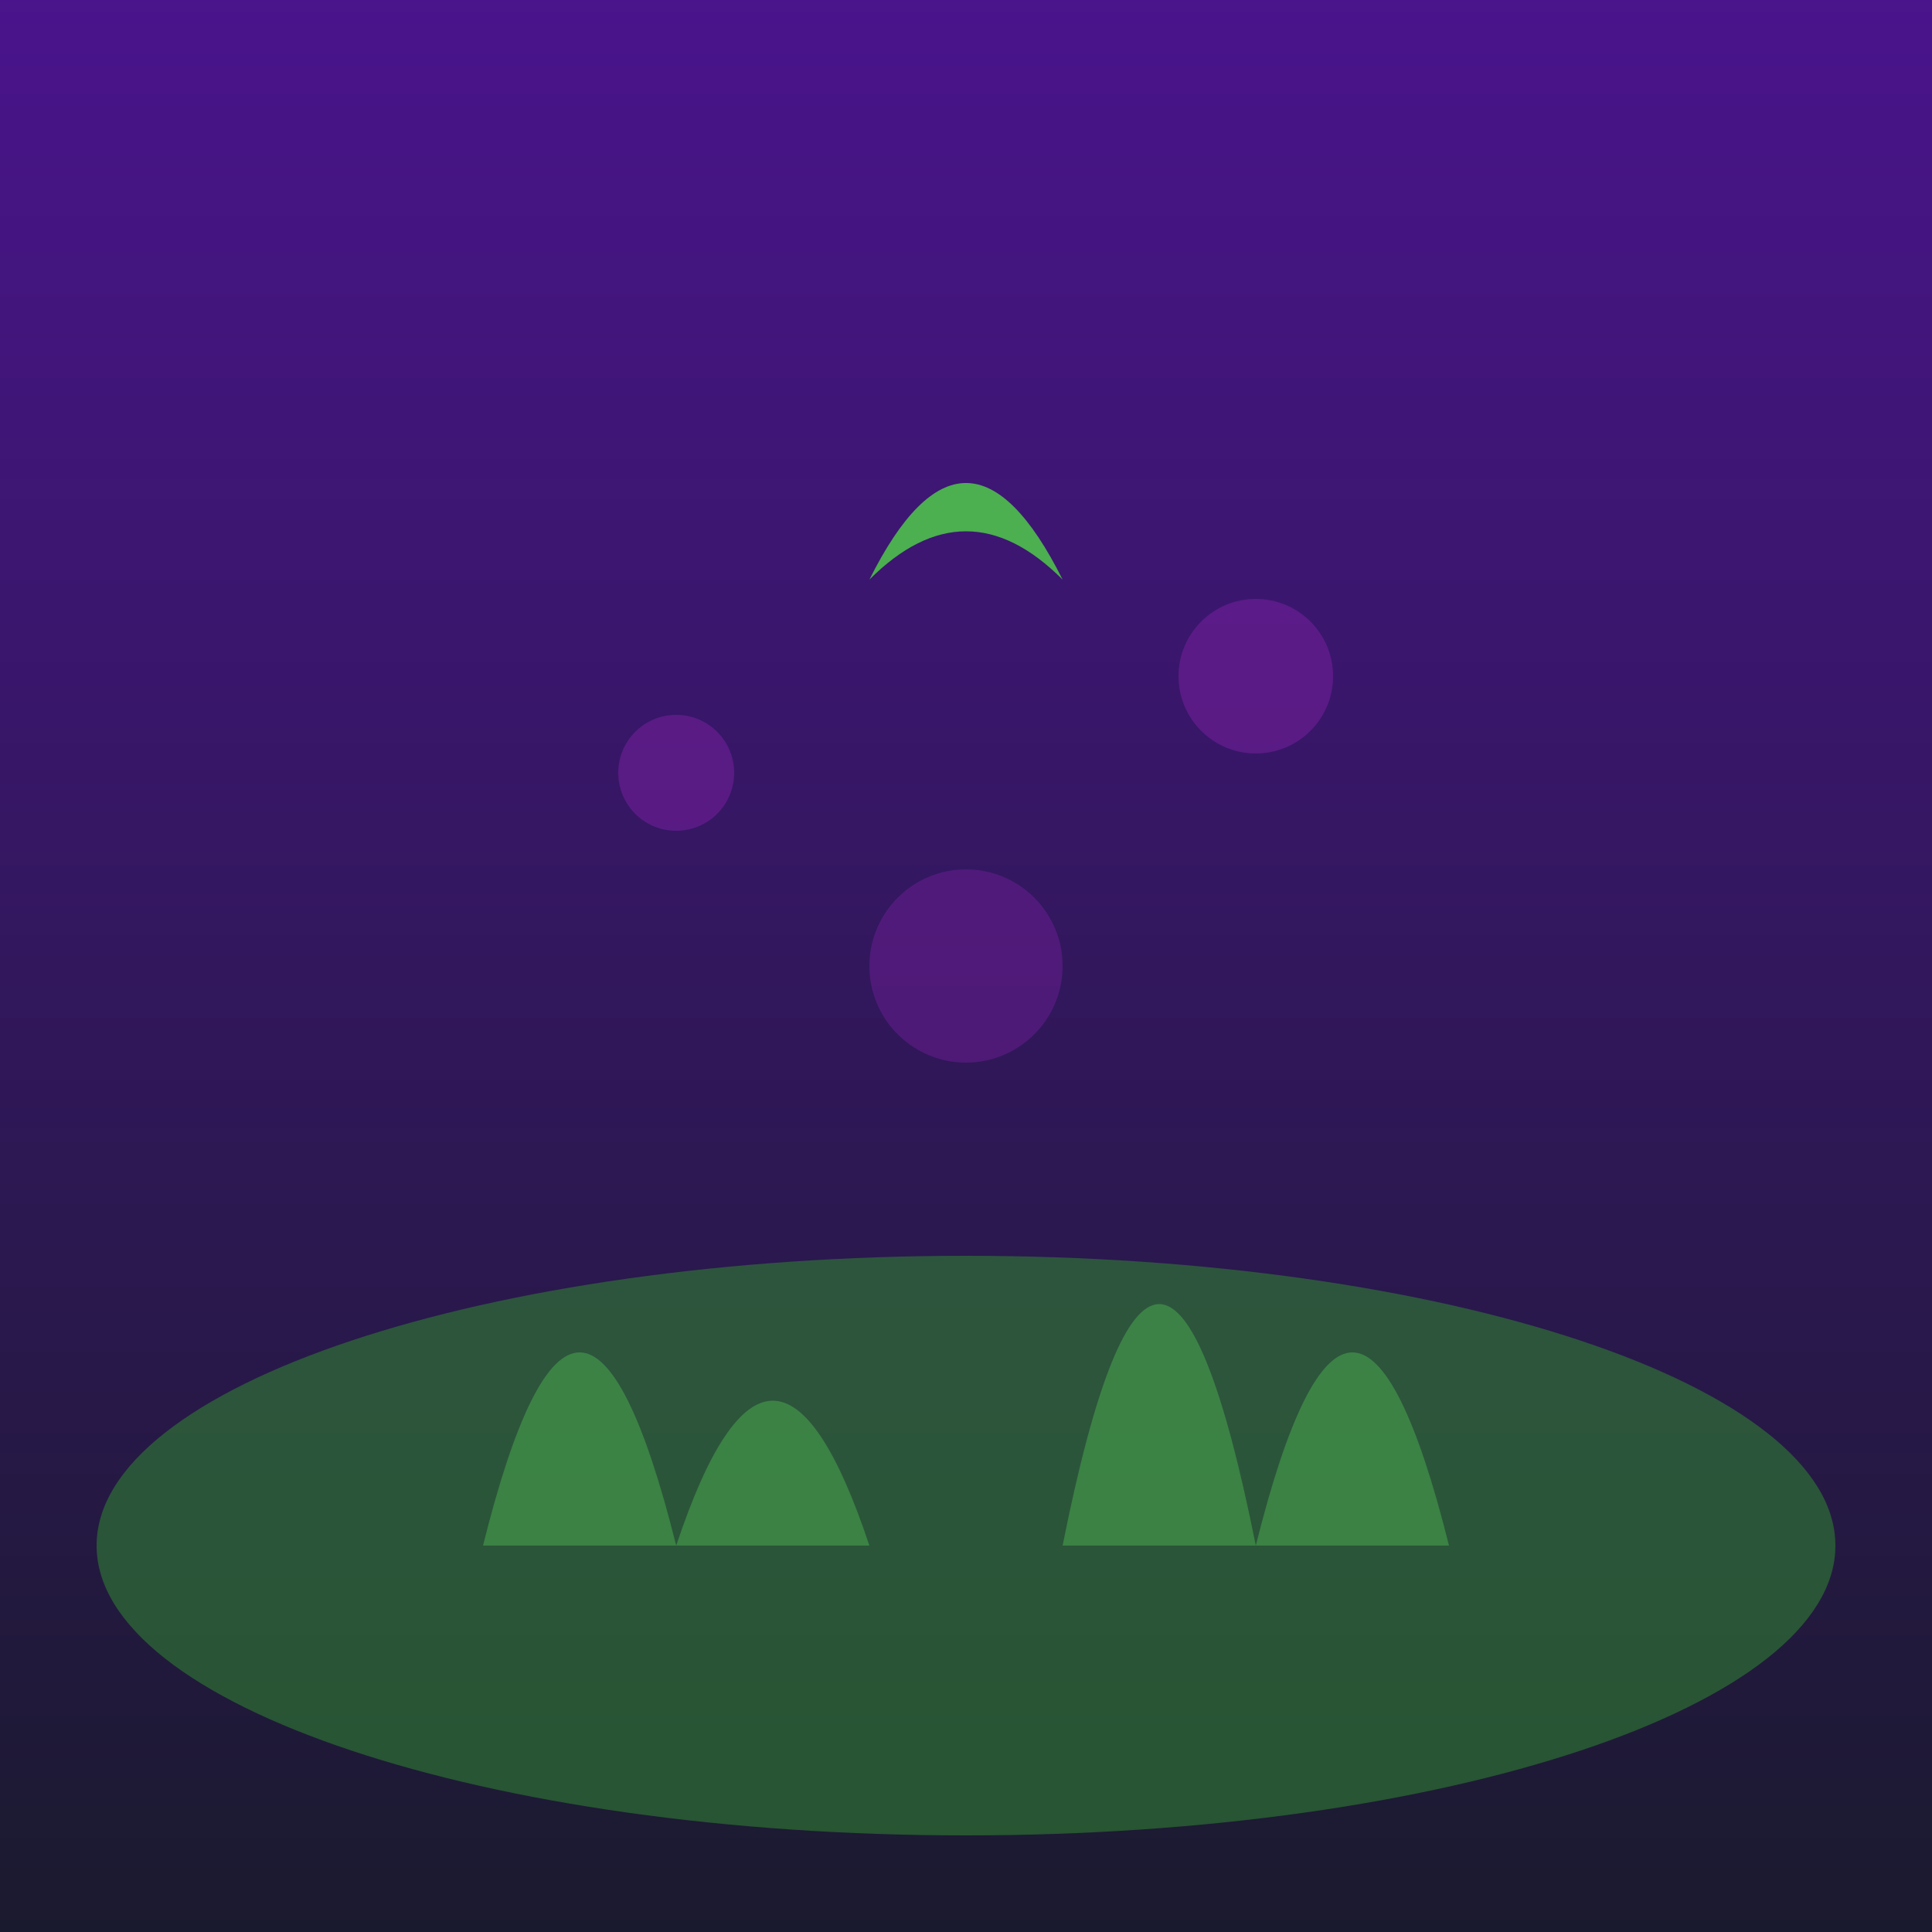
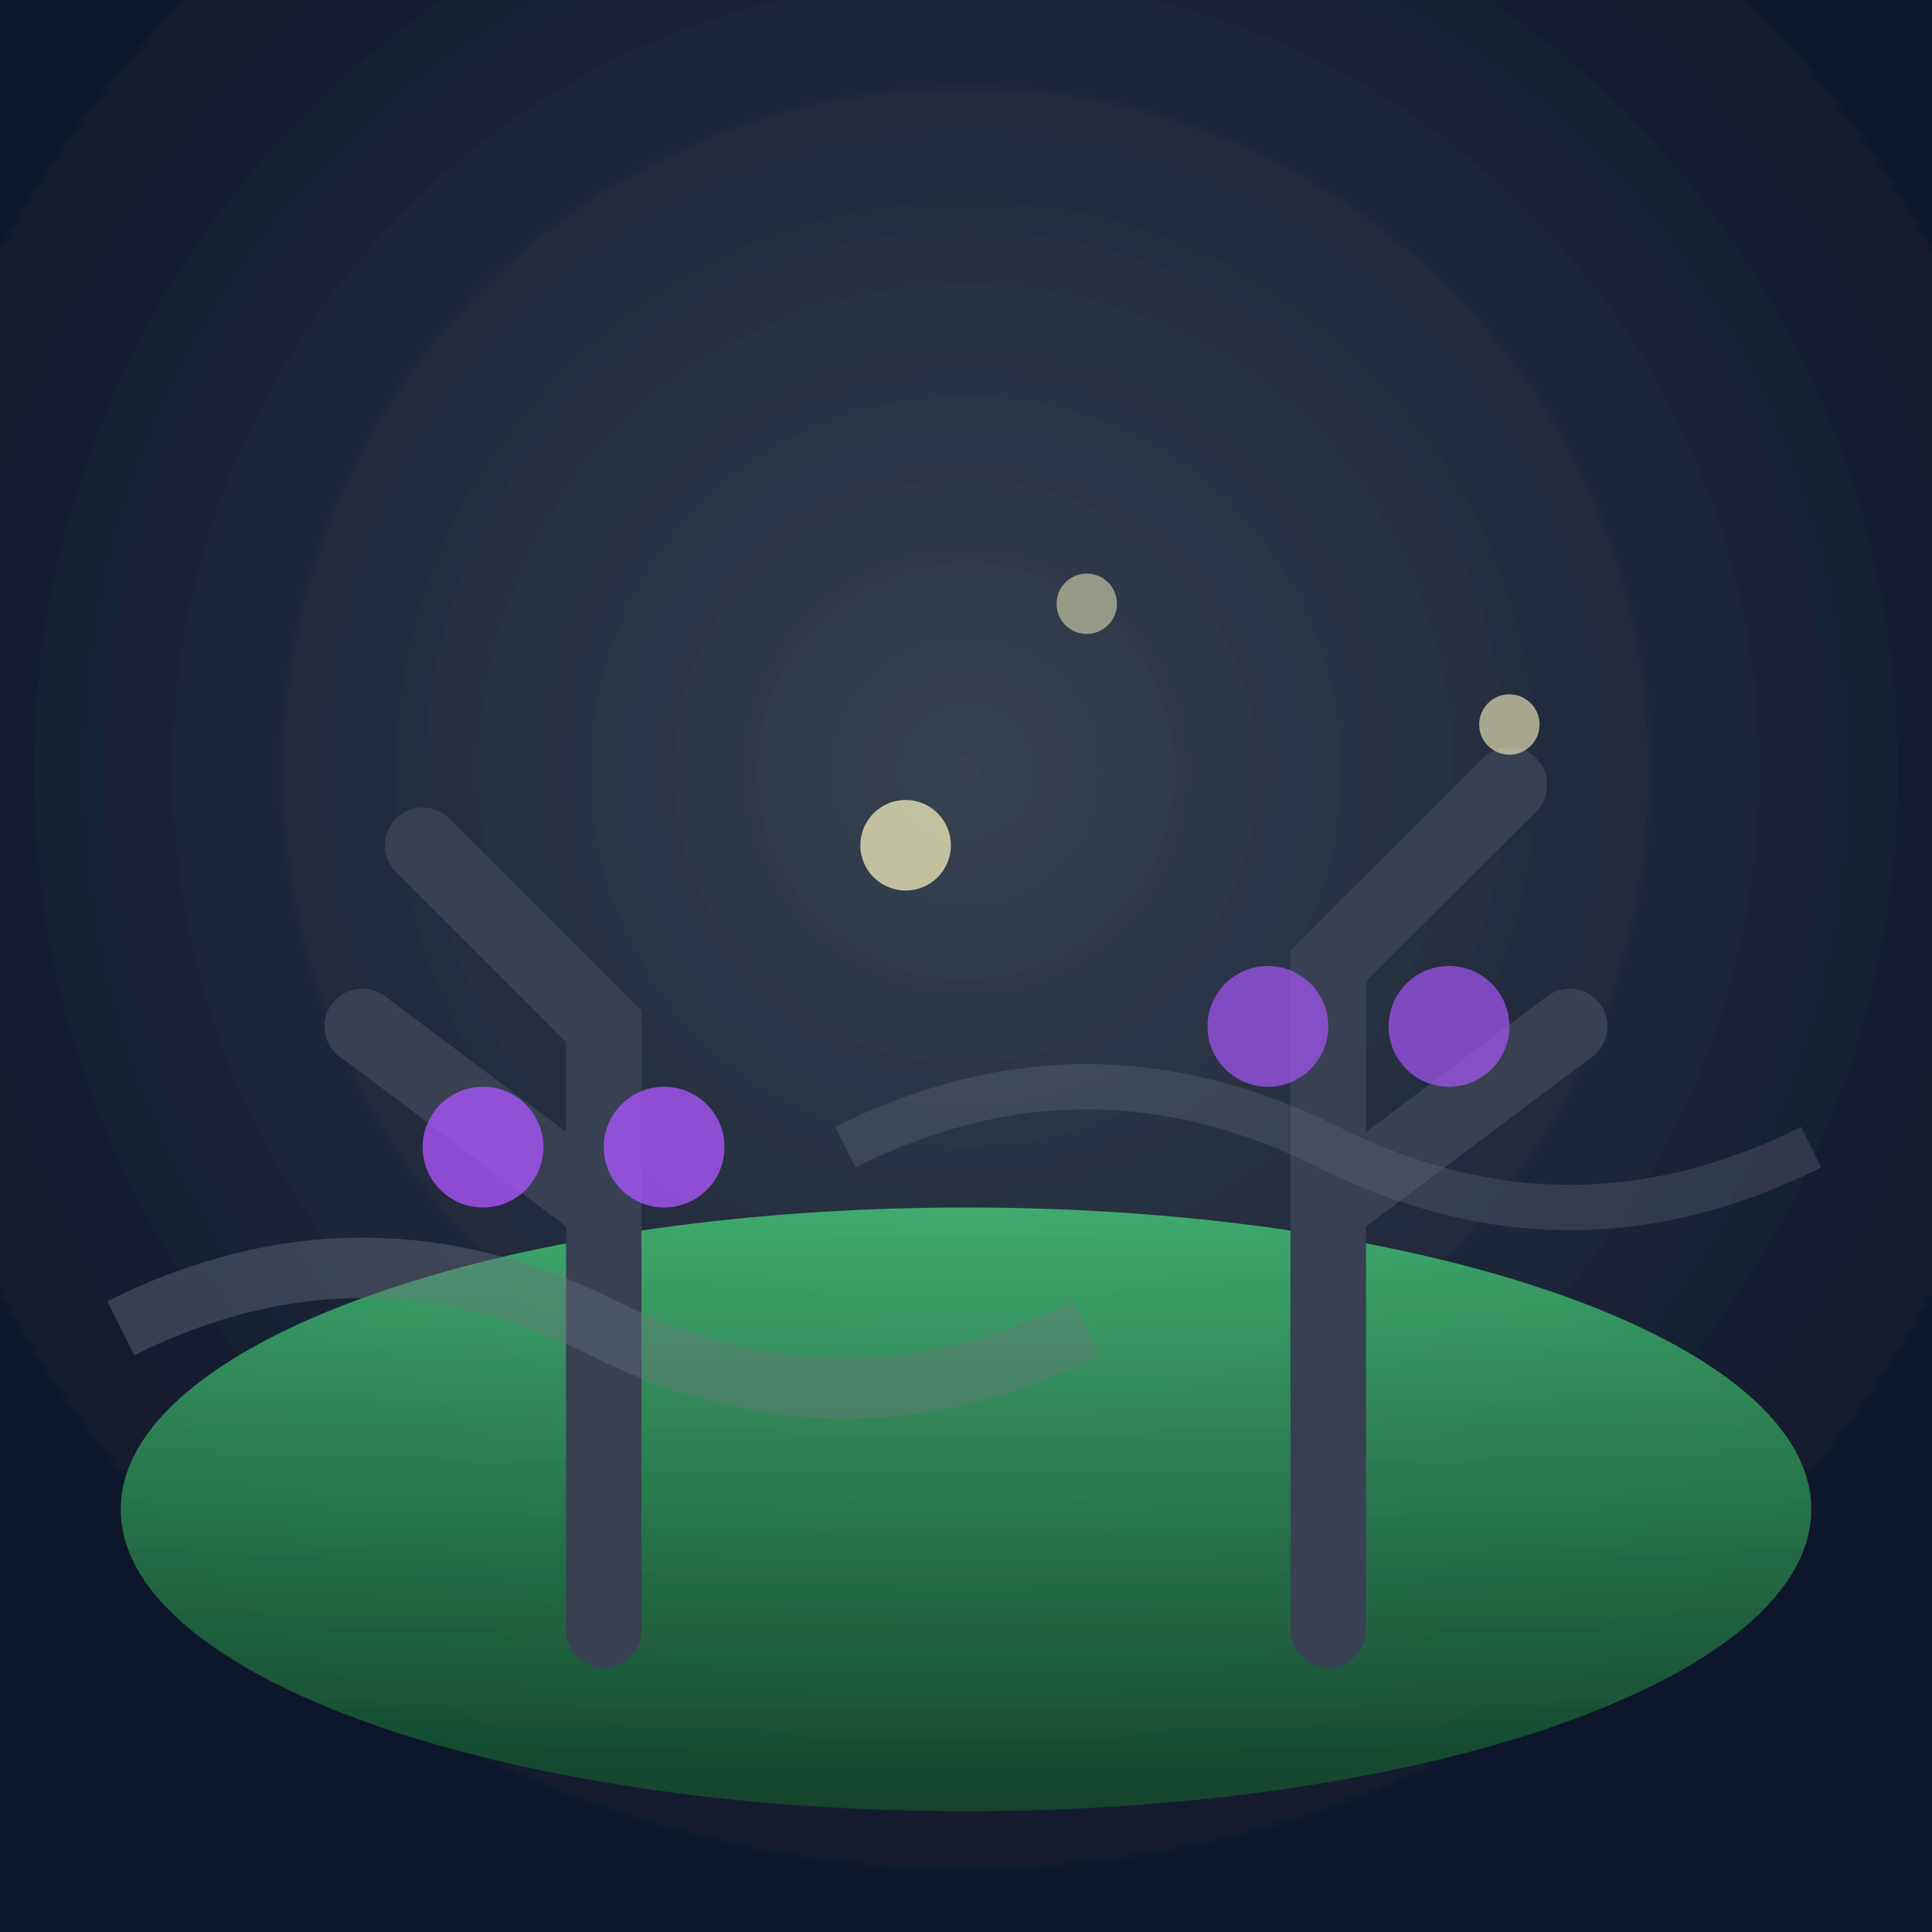
- <svg xmlns="http://www.w3.org/2000/svg" viewBox="0 0 100 100">
+ <svg xmlns="http://www.w3.org/2000/svg" width="64" height="64" viewBox="0 0 64 64">
  <defs>
-     <linearGradient id="marsh-grad" x1="0%" y1="0%" x2="0%" y2="100%">
-       <stop offset="0%" stop-color="#4a148c" />
-       <stop offset="100%" stop-color="#1a1a2e" />
+     <radialGradient id="shg" cx="50%" cy="40%" r="60%">
+       <stop offset="0%" stop-color="#374151" />
+       <stop offset="100%" stop-color="#0f172a" />
+     </radialGradient>
+     <linearGradient id="shg2" x1="0%" y1="0%" x2="0%" y2="100%">
+       <stop offset="0%" stop-color="#4ade80" />
+       <stop offset="100%" stop-color="#14532d" />
    </linearGradient>
+     <filter id="shsh" x="-25%" y="-25%" width="150%" height="150%">
+       <feDropShadow dx="0" dy="3" stdDeviation="4" flood-color="#000" flood-opacity="0.5" />
+     </filter>
  </defs>
-   <rect width="100" height="100" fill="url(#marsh-grad)" />
-   <ellipse cx="50" cy="80" rx="45" ry="15" fill="#2e7d32" opacity="0.6" />
-   <path d="M25 80 Q30 60 35 80 Q40 65 45 80" fill="#4caf50" opacity="0.5" />
-   <path d="M55 80 Q60 55 65 80 Q70 60 75 80" fill="#4caf50" opacity="0.5" />
-   <circle cx="35" cy="40" r="3" fill="#7b1fa2" opacity="0.5" />
-   <circle cx="65" cy="35" r="4" fill="#7b1fa2" opacity="0.5" />
-   <circle cx="50" cy="50" r="5" fill="#7b1fa2" opacity="0.4" />
-   <path d="M45 30 Q50 20 55 30 Q50 25 45 30" fill="#4caf50" />
+   <g filter="url(#shsh)">
+     <rect width="64" height="64" fill="url(#shg)" />
+     <ellipse cx="32" cy="50" rx="28" ry="10" fill="url(#shg2)" opacity="0.7" />
+     <path d="M20 54 L20 34 L14 28 M20 40 L12 34" stroke="#374151" stroke-width="2.5" stroke-linecap="round" fill="none" />
+     <path d="M44 54 L44 32 L50 26 M44 40 L52 34" stroke="#374151" stroke-width="2.5" stroke-linecap="round" fill="none" />
+     <path d="M4 44 Q12 40 20 44 Q28 48 36 44" fill="none" stroke="#6b7280" stroke-width="2" opacity="0.4" />
+     <path d="M28 38 Q36 34 44 38 Q52 42 60 38" fill="none" stroke="#6b7280" stroke-width="1.5" opacity="0.3" />
+     <circle cx="16" cy="38" r="2" fill="#a855f7" opacity="0.8" />
+     <circle cx="22" cy="38" r="2" fill="#a855f7" opacity="0.8" />
+     <circle cx="42" cy="34" r="2" fill="#a855f7" opacity="0.7" />
+     <circle cx="48" cy="34" r="2" fill="#a855f7" opacity="0.7" />
+     <circle cx="30" cy="28" r="1.5" fill="#fef9c3" opacity="0.7" />
+     <circle cx="50" cy="24" r="1" fill="#fef9c3" opacity="0.6" />
+     <circle cx="36" cy="20" r="1" fill="#fef9c3" opacity="0.5" />
+   </g>
</svg>
